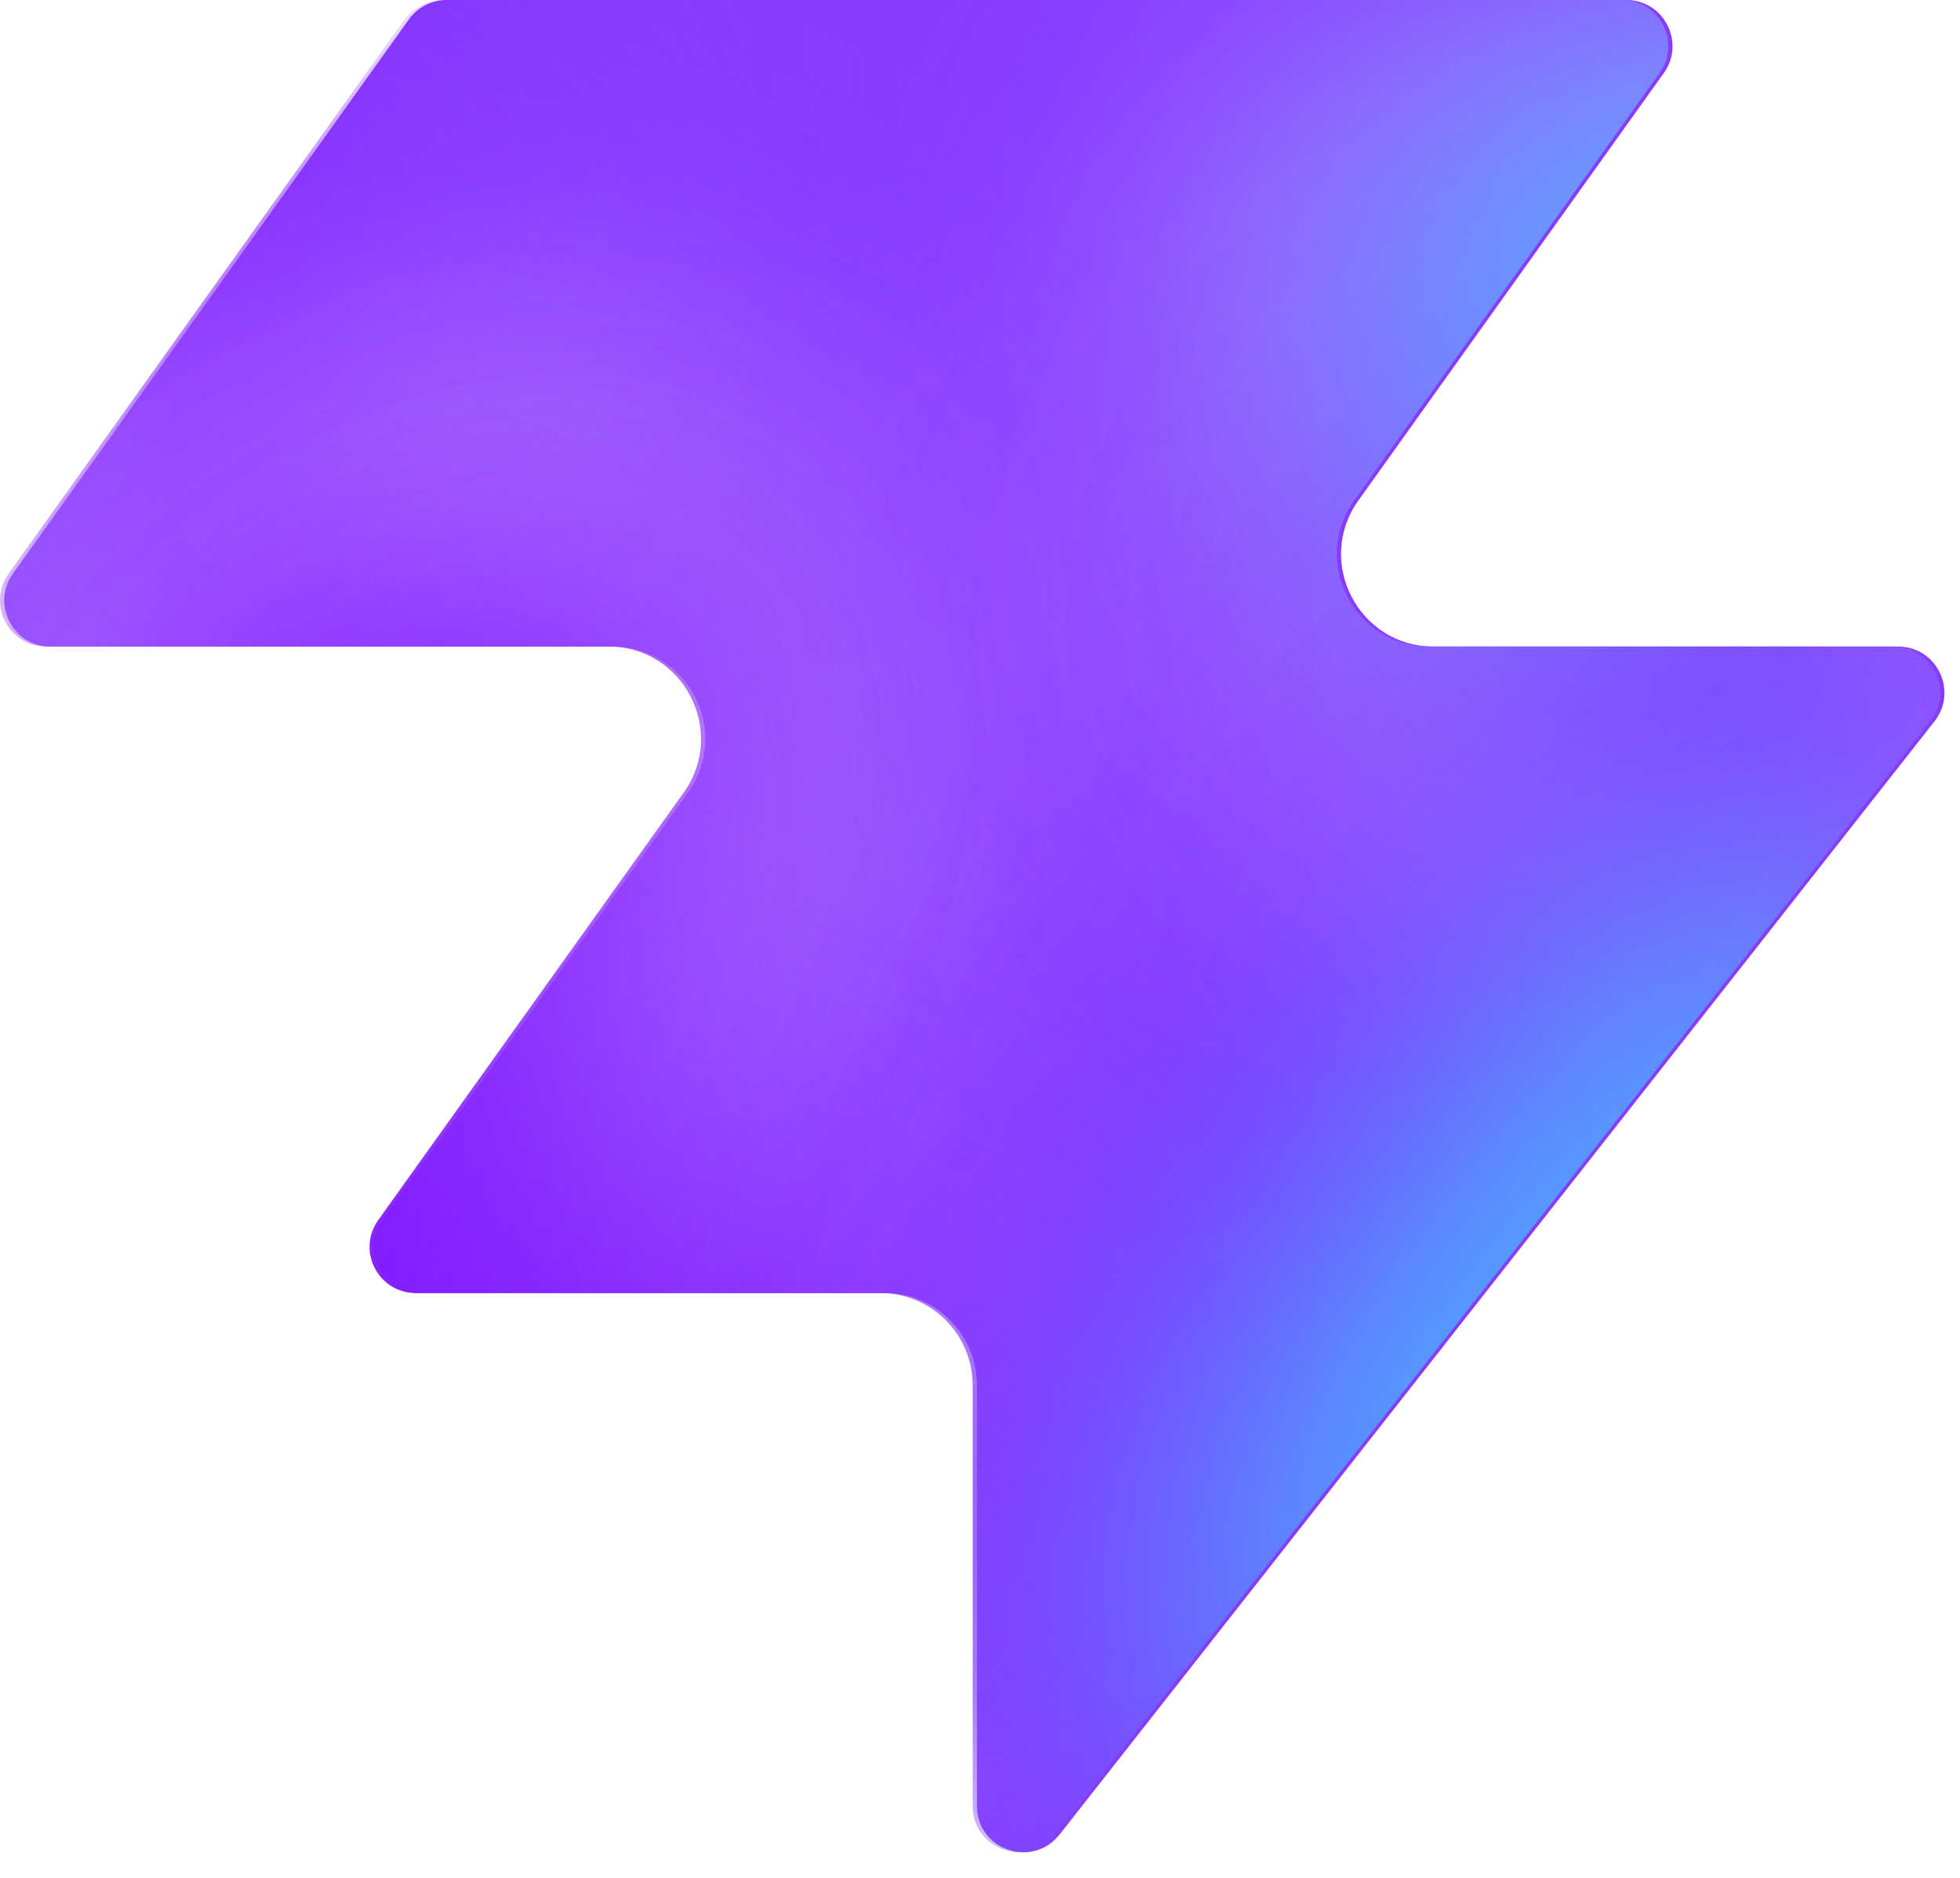
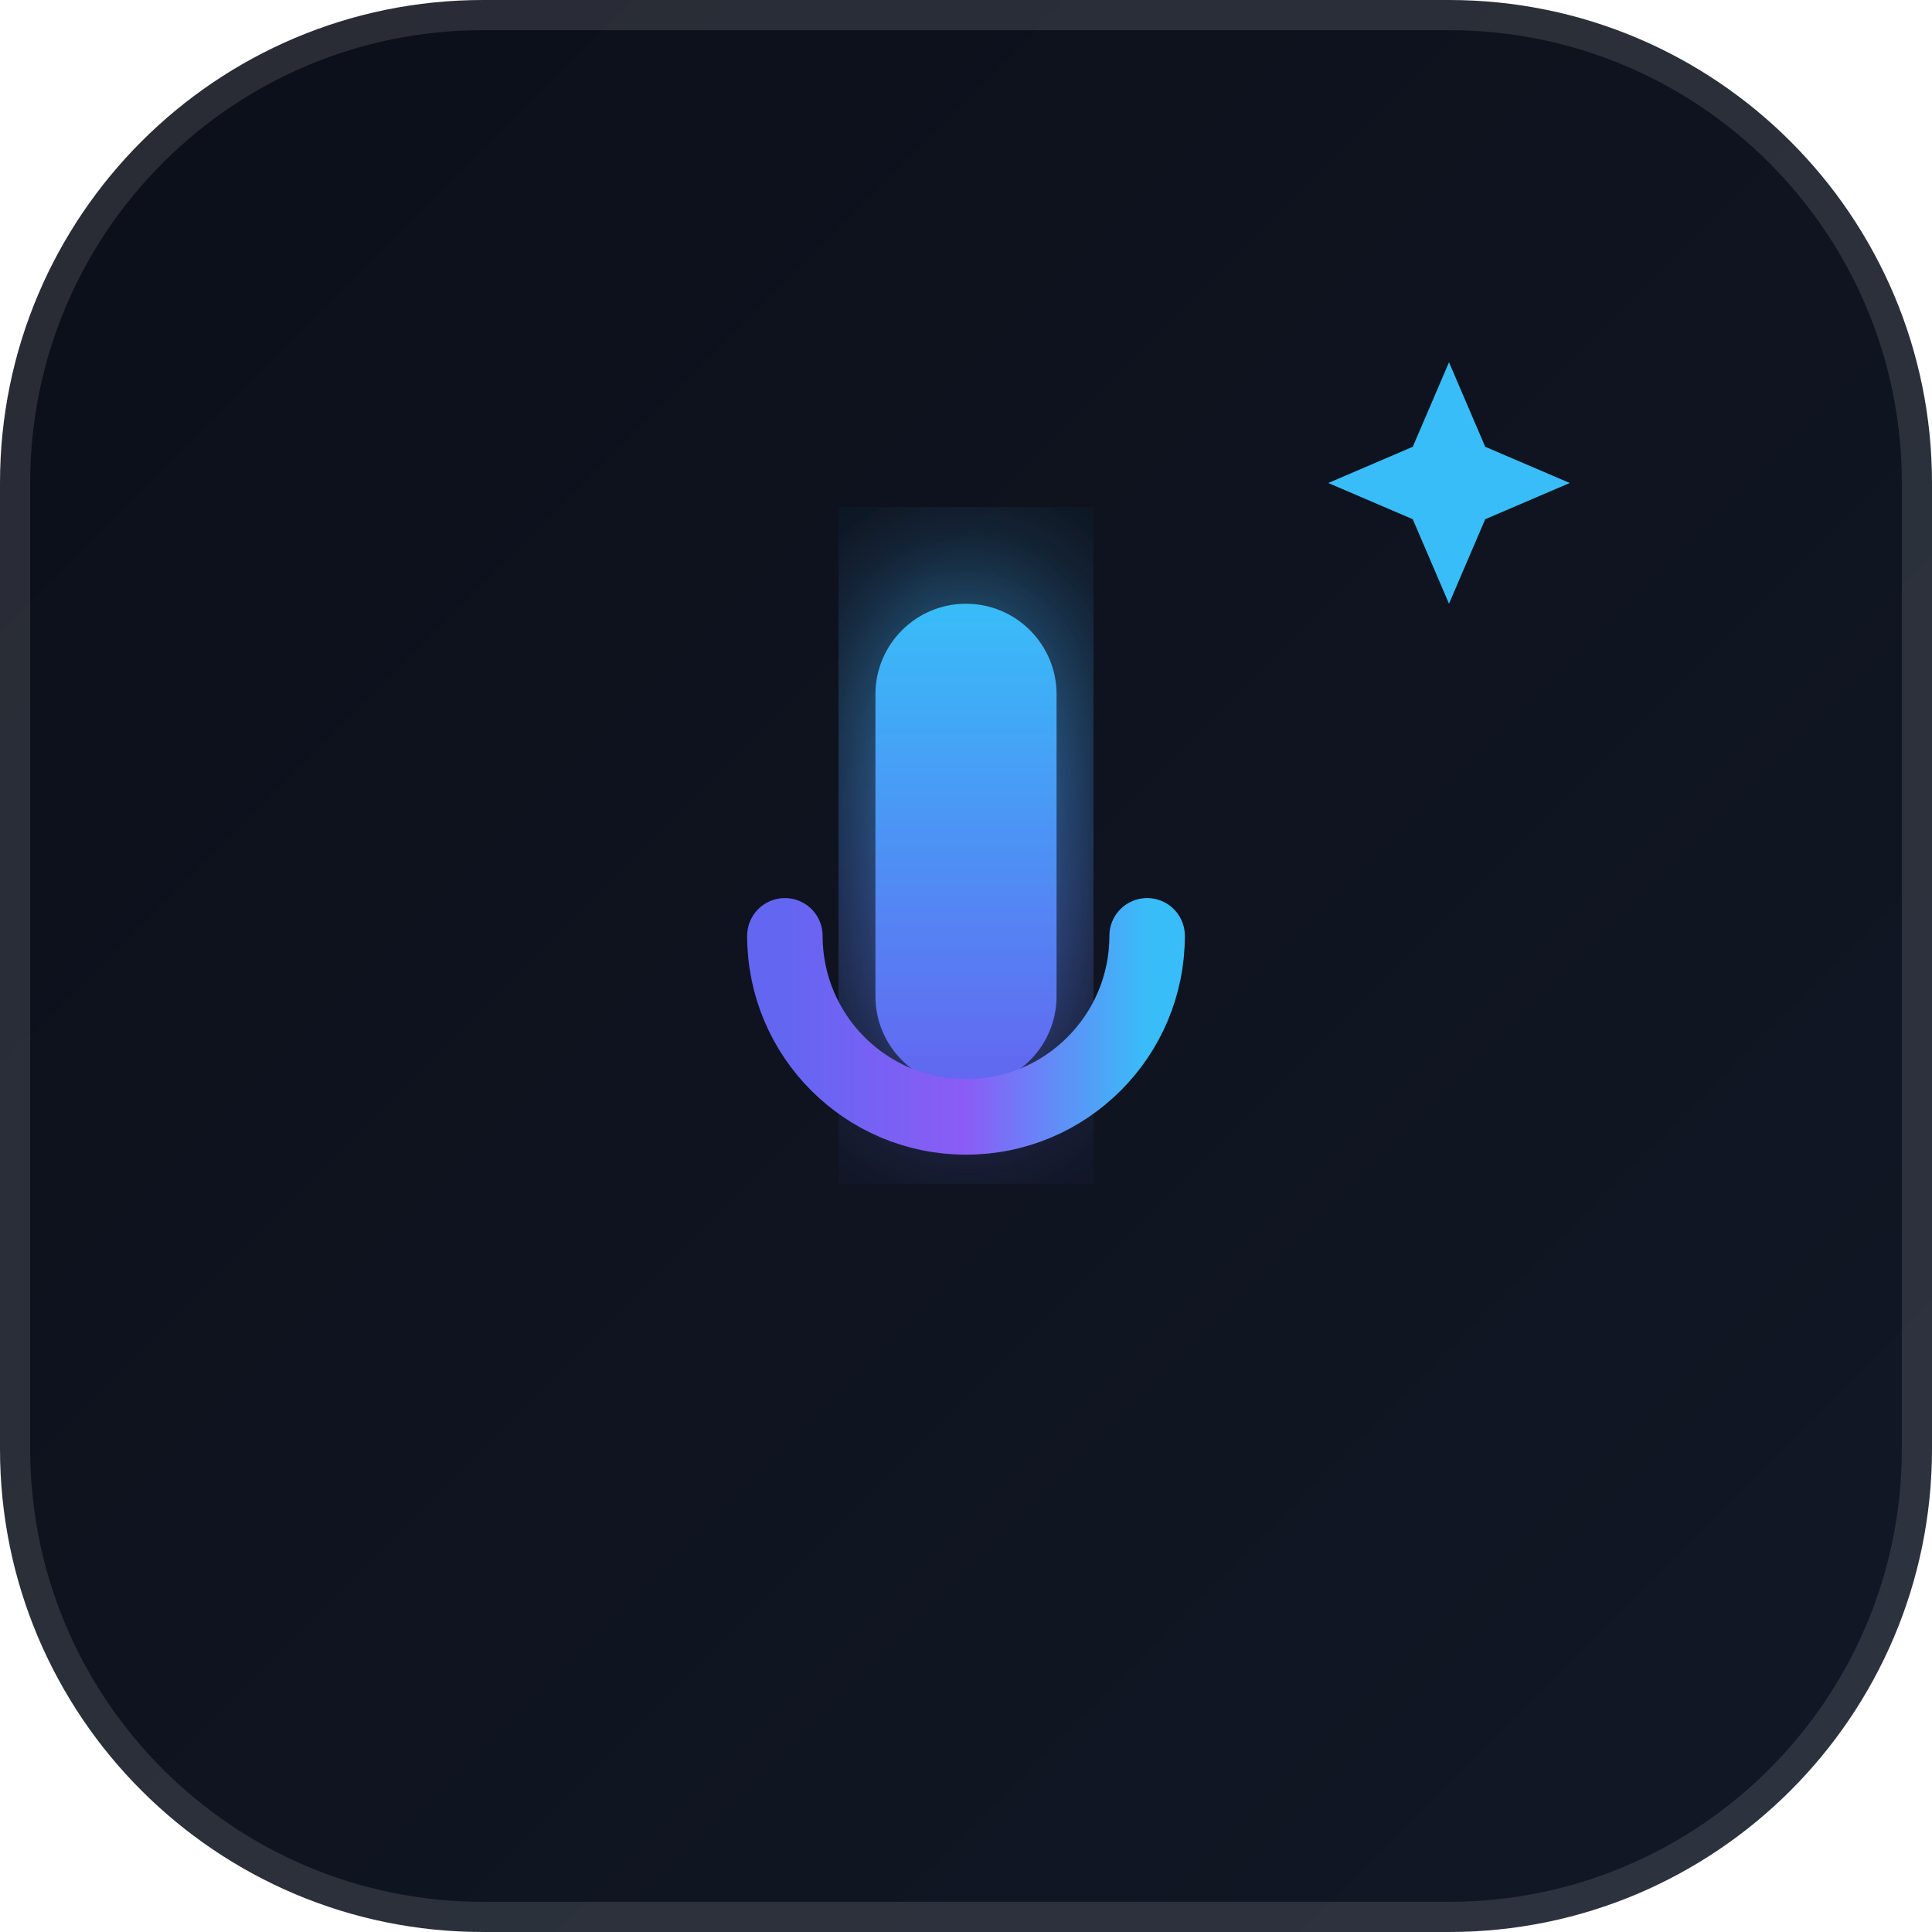
- <svg xmlns="http://www.w3.org/2000/svg" width="48" height="46" fill="none" viewBox="0 0 48 46">
-   <path fill="#863bff" d="M25.946 44.938c-.664.845-2.021.375-2.021-.698V33.937a2.26 2.26 0 0 0-2.262-2.262H10.287c-.92 0-1.456-1.04-.92-1.788l7.48-10.471c1.07-1.497 0-3.578-1.842-3.578H1.237c-.92 0-1.456-1.04-.92-1.788L10.013.474c.214-.297.556-.474.92-.474h28.894c.92 0 1.456 1.04.92 1.788l-7.48 10.471c-1.07 1.498 0 3.579 1.842 3.579h11.377c.943 0 1.473 1.088.89 1.83L25.947 44.94z" style="fill:#863bff;fill:color(display-p3 .525 .23 1);fill-opacity:1" />
-   <mask id="a" width="48" height="46" x="0" y="0" maskUnits="userSpaceOnUse" style="mask-type:alpha">
-     <path fill="#000" d="M25.842 44.938c-.664.844-2.021.375-2.021-.698V33.937a2.26 2.26 0 0 0-2.262-2.262H10.183c-.92 0-1.456-1.04-.92-1.788l7.48-10.471c1.07-1.498 0-3.579-1.842-3.579H1.133c-.92 0-1.456-1.04-.92-1.787L9.91.473c.214-.297.556-.474.92-.474h28.894c.92 0 1.456 1.04.92 1.788l-7.48 10.471c-1.07 1.498 0 3.578 1.842 3.578h11.377c.943 0 1.473 1.088.89 1.832L25.843 44.94z" style="fill:#000;fill-opacity:1" />
-   </mask>
-   <g mask="url(#a)">
-     <g filter="url(#b)">
-       <ellipse cx="5.508" cy="14.704" fill="#ede6ff" rx="5.508" ry="14.704" style="fill:#ede6ff;fill:color(display-p3 .927 .903 1);fill-opacity:1" transform="matrix(.00324 1 1 -.00324 -4.47 31.516)" />
-     </g>
-     <g filter="url(#c)">
-       <ellipse cx="10.399" cy="29.851" fill="#ede6ff" rx="10.399" ry="29.851" style="fill:#ede6ff;fill:color(display-p3 .927 .903 1);fill-opacity:1" transform="matrix(.00324 1 1 -.00324 -39.328 7.883)" />
-     </g>
-     <g filter="url(#d)">
-       <ellipse cx="5.508" cy="30.487" fill="#7e14ff" rx="5.508" ry="30.487" style="fill:#7e14ff;fill:color(display-p3 .492 .077 1);fill-opacity:1" transform="rotate(89.814 -25.913 -14.639)scale(1 -1)" />
-     </g>
-     <g filter="url(#e)">
-       <ellipse cx="5.508" cy="30.599" fill="#7e14ff" rx="5.508" ry="30.599" style="fill:#7e14ff;fill:color(display-p3 .492 .077 1);fill-opacity:1" transform="rotate(89.814 -32.644 -3.334)scale(1 -1)" />
-     </g>
-     <g filter="url(#f)">
-       <ellipse cx="5.508" cy="30.599" fill="#7e14ff" rx="5.508" ry="30.599" style="fill:#7e14ff;fill:color(display-p3 .492 .077 1);fill-opacity:1" transform="matrix(.00324 1 1 -.00324 -34.34 30.47)" />
-     </g>
-     <g filter="url(#g)">
-       <ellipse cx="14.072" cy="22.078" fill="#ede6ff" rx="14.072" ry="22.078" style="fill:#ede6ff;fill:color(display-p3 .927 .903 1);fill-opacity:1" transform="rotate(93.35 24.506 48.493)scale(-1 1)" />
-     </g>
-     <g filter="url(#h)">
-       <ellipse cx="3.47" cy="21.501" fill="#7e14ff" rx="3.47" ry="21.501" style="fill:#7e14ff;fill:color(display-p3 .492 .077 1);fill-opacity:1" transform="rotate(89.009 28.708 47.59)scale(-1 1)" />
-     </g>
-     <g filter="url(#i)">
-       <ellipse cx="3.47" cy="21.501" fill="#7e14ff" rx="3.47" ry="21.501" style="fill:#7e14ff;fill:color(display-p3 .492 .077 1);fill-opacity:1" transform="rotate(89.009 28.708 47.59)scale(-1 1)" />
-     </g>
-     <g filter="url(#j)">
-       <ellipse cx=".387" cy="8.972" fill="#7e14ff" rx="4.407" ry="29.108" style="fill:#7e14ff;fill:color(display-p3 .492 .077 1);fill-opacity:1" transform="rotate(39.51 .387 8.972)" />
-     </g>
-     <g filter="url(#k)">
-       <ellipse cx="47.523" cy="-6.092" fill="#7e14ff" rx="4.407" ry="29.108" style="fill:#7e14ff;fill:color(display-p3 .492 .077 1);fill-opacity:1" transform="rotate(37.892 47.523 -6.092)" />
-     </g>
-     <g filter="url(#l)">
-       <ellipse cx="41.412" cy="6.333" fill="#47bfff" rx="5.971" ry="9.665" style="fill:#47bfff;fill:color(display-p3 .28 .748 1);fill-opacity:1" transform="rotate(37.892 41.412 6.333)" />
-     </g>
-     <g filter="url(#m)">
-       <ellipse cx="-1.879" cy="38.332" fill="#7e14ff" rx="4.407" ry="29.108" style="fill:#7e14ff;fill:color(display-p3 .492 .077 1);fill-opacity:1" transform="rotate(37.892 -1.88 38.332)" />
-     </g>
-     <g filter="url(#n)">
-       <ellipse cx="-1.879" cy="38.332" fill="#7e14ff" rx="4.407" ry="29.108" style="fill:#7e14ff;fill:color(display-p3 .492 .077 1);fill-opacity:1" transform="rotate(37.892 -1.88 38.332)" />
-     </g>
-     <g filter="url(#o)">
-       <ellipse cx="35.651" cy="29.907" fill="#7e14ff" rx="4.407" ry="29.108" style="fill:#7e14ff;fill:color(display-p3 .492 .077 1);fill-opacity:1" transform="rotate(37.892 35.651 29.907)" />
-     </g>
-     <g filter="url(#p)">
-       <ellipse cx="38.418" cy="32.4" fill="#47bfff" rx="5.971" ry="15.297" style="fill:#47bfff;fill:color(display-p3 .28 .748 1);fill-opacity:1" transform="rotate(37.892 38.418 32.4)" />
-     </g>
-   </g>
+ <svg xmlns="http://www.w3.org/2000/svg" viewBox="0 0 64 64" width="64" height="64" fill="none">
  <defs>
-     <filter id="b" width="60.045" height="41.654" x="-19.77" y="16.149" color-interpolation-filters="sRGB" filterUnits="userSpaceOnUse">
-       <feFlood flood-opacity="0" result="BackgroundImageFix" />
-       <feBlend in="SourceGraphic" in2="BackgroundImageFix" result="shape" />
-       <feGaussianBlur result="effect1_foregroundBlur_2002_17158" stdDeviation="7.659" />
-     </filter>
-     <filter id="c" width="90.34" height="51.437" x="-54.613" y="-7.533" color-interpolation-filters="sRGB" filterUnits="userSpaceOnUse">
-       <feFlood flood-opacity="0" result="BackgroundImageFix" />
-       <feBlend in="SourceGraphic" in2="BackgroundImageFix" result="shape" />
-       <feGaussianBlur result="effect1_foregroundBlur_2002_17158" stdDeviation="7.659" />
-     </filter>
-     <filter id="d" width="79.355" height="29.4" x="-49.64" y="2.03" color-interpolation-filters="sRGB" filterUnits="userSpaceOnUse">
-       <feFlood flood-opacity="0" result="BackgroundImageFix" />
-       <feBlend in="SourceGraphic" in2="BackgroundImageFix" result="shape" />
-       <feGaussianBlur result="effect1_foregroundBlur_2002_17158" stdDeviation="4.596" />
-     </filter>
-     <filter id="e" width="79.579" height="29.4" x="-45.045" y="20.029" color-interpolation-filters="sRGB" filterUnits="userSpaceOnUse">
-       <feFlood flood-opacity="0" result="BackgroundImageFix" />
-       <feBlend in="SourceGraphic" in2="BackgroundImageFix" result="shape" />
-       <feGaussianBlur result="effect1_foregroundBlur_2002_17158" stdDeviation="4.596" />
-     </filter>
-     <filter id="f" width="79.579" height="29.4" x="-43.513" y="21.178" color-interpolation-filters="sRGB" filterUnits="userSpaceOnUse">
-       <feFlood flood-opacity="0" result="BackgroundImageFix" />
-       <feBlend in="SourceGraphic" in2="BackgroundImageFix" result="shape" />
-       <feGaussianBlur result="effect1_foregroundBlur_2002_17158" stdDeviation="4.596" />
-     </filter>
-     <filter id="g" width="74.749" height="58.852" x="15.756" y="-17.901" color-interpolation-filters="sRGB" filterUnits="userSpaceOnUse">
-       <feFlood flood-opacity="0" result="BackgroundImageFix" />
-       <feBlend in="SourceGraphic" in2="BackgroundImageFix" result="shape" />
-       <feGaussianBlur result="effect1_foregroundBlur_2002_17158" stdDeviation="7.659" />
-     </filter>
-     <filter id="h" width="61.377" height="25.362" x="23.548" y="2.284" color-interpolation-filters="sRGB" filterUnits="userSpaceOnUse">
-       <feFlood flood-opacity="0" result="BackgroundImageFix" />
-       <feBlend in="SourceGraphic" in2="BackgroundImageFix" result="shape" />
-       <feGaussianBlur result="effect1_foregroundBlur_2002_17158" stdDeviation="4.596" />
-     </filter>
-     <filter id="i" width="61.377" height="25.362" x="23.548" y="2.284" color-interpolation-filters="sRGB" filterUnits="userSpaceOnUse">
-       <feFlood flood-opacity="0" result="BackgroundImageFix" />
-       <feBlend in="SourceGraphic" in2="BackgroundImageFix" result="shape" />
-       <feGaussianBlur result="effect1_foregroundBlur_2002_17158" stdDeviation="4.596" />
-     </filter>
-     <filter id="j" width="56.045" height="63.649" x="-27.636" y="-22.853" color-interpolation-filters="sRGB" filterUnits="userSpaceOnUse">
-       <feFlood flood-opacity="0" result="BackgroundImageFix" />
-       <feBlend in="SourceGraphic" in2="BackgroundImageFix" result="shape" />
-       <feGaussianBlur result="effect1_foregroundBlur_2002_17158" stdDeviation="4.596" />
-     </filter>
-     <filter id="k" width="54.814" height="64.646" x="20.116" y="-38.415" color-interpolation-filters="sRGB" filterUnits="userSpaceOnUse">
-       <feFlood flood-opacity="0" result="BackgroundImageFix" />
-       <feBlend in="SourceGraphic" in2="BackgroundImageFix" result="shape" />
-       <feGaussianBlur result="effect1_foregroundBlur_2002_17158" stdDeviation="4.596" />
-     </filter>
-     <filter id="l" width="33.541" height="35.313" x="24.641" y="-11.323" color-interpolation-filters="sRGB" filterUnits="userSpaceOnUse">
-       <feFlood flood-opacity="0" result="BackgroundImageFix" />
-       <feBlend in="SourceGraphic" in2="BackgroundImageFix" result="shape" />
-       <feGaussianBlur result="effect1_foregroundBlur_2002_17158" stdDeviation="4.596" />
-     </filter>
-     <filter id="m" width="54.814" height="64.646" x="-29.286" y="6.009" color-interpolation-filters="sRGB" filterUnits="userSpaceOnUse">
-       <feFlood flood-opacity="0" result="BackgroundImageFix" />
-       <feBlend in="SourceGraphic" in2="BackgroundImageFix" result="shape" />
-       <feGaussianBlur result="effect1_foregroundBlur_2002_17158" stdDeviation="4.596" />
-     </filter>
-     <filter id="n" width="54.814" height="64.646" x="-29.286" y="6.009" color-interpolation-filters="sRGB" filterUnits="userSpaceOnUse">
-       <feFlood flood-opacity="0" result="BackgroundImageFix" />
-       <feBlend in="SourceGraphic" in2="BackgroundImageFix" result="shape" />
-       <feGaussianBlur result="effect1_foregroundBlur_2002_17158" stdDeviation="4.596" />
-     </filter>
-     <filter id="o" width="54.814" height="64.646" x="8.244" y="-2.416" color-interpolation-filters="sRGB" filterUnits="userSpaceOnUse">
-       <feFlood flood-opacity="0" result="BackgroundImageFix" />
-       <feBlend in="SourceGraphic" in2="BackgroundImageFix" result="shape" />
-       <feGaussianBlur result="effect1_foregroundBlur_2002_17158" stdDeviation="4.596" />
-     </filter>
-     <filter id="p" width="39.409" height="43.623" x="18.713" y="10.588" color-interpolation-filters="sRGB" filterUnits="userSpaceOnUse">
-       <feFlood flood-opacity="0" result="BackgroundImageFix" />
-       <feBlend in="SourceGraphic" in2="BackgroundImageFix" result="shape" />
-       <feGaussianBlur result="effect1_foregroundBlur_2002_17158" stdDeviation="4.596" />
+     <linearGradient id="bg-grad" x1="0%" y1="0%" x2="100%" y2="100%">
+       <stop offset="0%" stop-color="#0b0f19" />
+       <stop offset="100%" stop-color="#121826" />
+     </linearGradient>
+     <linearGradient id="wave-grad" x1="0%" y1="0%" x2="100%" y2="0%">
+       <stop offset="0%" stop-color="#6366f1" />
+       <stop offset="50%" stop-color="#8b5cf6" />
+       <stop offset="100%" stop-color="#38bdf8" />
+     </linearGradient>
+     <linearGradient id="mic-grad" x1="0%" y1="0%" x2="0%" y2="100%">
+       <stop offset="0%" stop-color="#38bdf8" />
+       <stop offset="100%" stop-color="#6366f1" />
+     </linearGradient>
+     <filter id="glow" x="-20%" y="-20%" width="140%" height="140%">
+       <feGaussianBlur stdDeviation="3" result="blur" />
+       <feComposite in="SourceGraphic" in2="blur" operator="over" />
    </filter>
  </defs>
+   <rect width="64" height="64" rx="16" fill="url(#bg-grad)" stroke="rgba(255, 255, 255, 0.12)" stroke-width="2" />
+   <g stroke="url(#wave-grad)" stroke-linecap="round" stroke-width="3" filter="url(#glow)">
+     <line x1="14" y1="28" x2="14" y2="36" opacity="0.6" />
+     <line x1="20" y1="22" x2="20" y2="42" opacity="0.85" />
+     <line x1="26" y1="16" x2="26" y2="48" />
+     <line x1="38" y1="16" x2="38" y2="48" />
+     <line x1="44" y1="22" x2="44" y2="42" opacity="0.85" />
+     <line x1="50" y1="28" x2="50" y2="36" opacity="0.6" />
+   </g>
+   <rect x="29" y="20" width="6" height="16" rx="3" fill="url(#mic-grad)" filter="url(#glow)" />
+   <path d="M26 31C26 34.314 28.686 37 32 37C35.314 37 38 34.314 38 31" stroke="url(#wave-grad)" stroke-width="2.5" stroke-linecap="round" />
+   <line x1="32" y1="37" x2="32" y2="42" stroke="url(#wave-grad)" stroke-width="2.5" stroke-linecap="round" />
+   <path d="M48 12L49.2 14.8L52 16L49.2 17.2L48 20L46.8 17.2L44 16L46.8 14.8L48 12Z" fill="#38bdf8" />
</svg>
